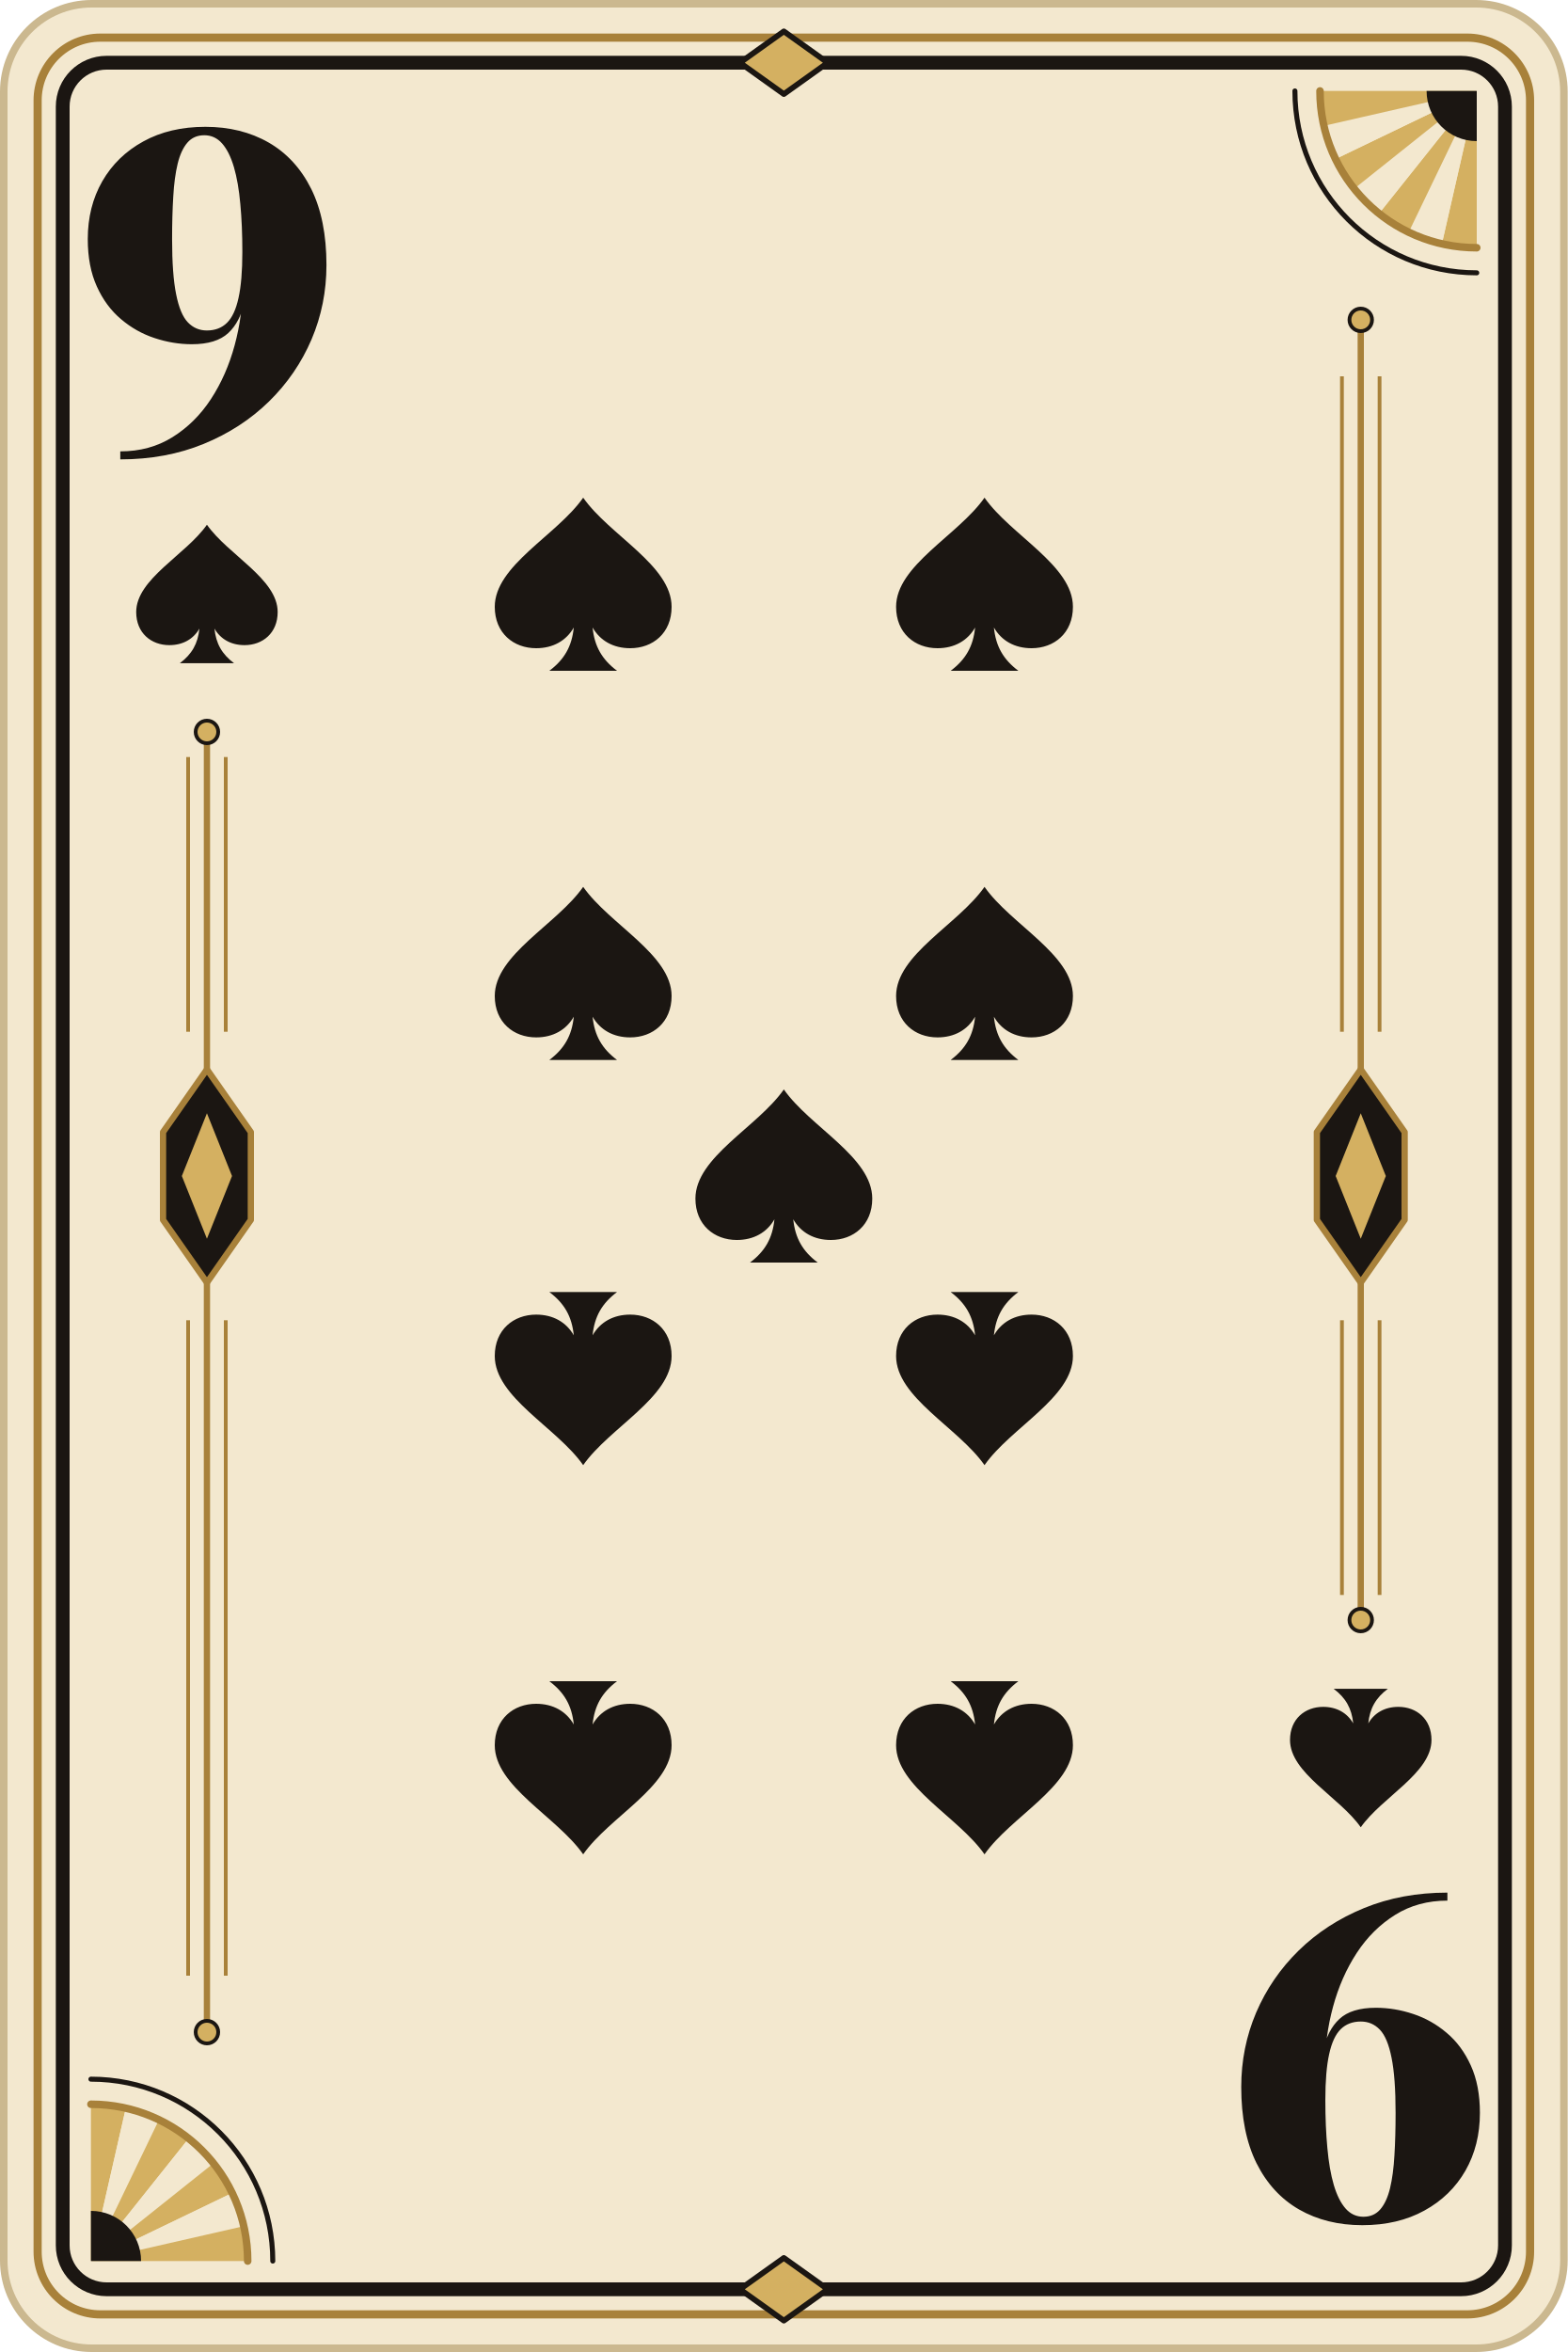
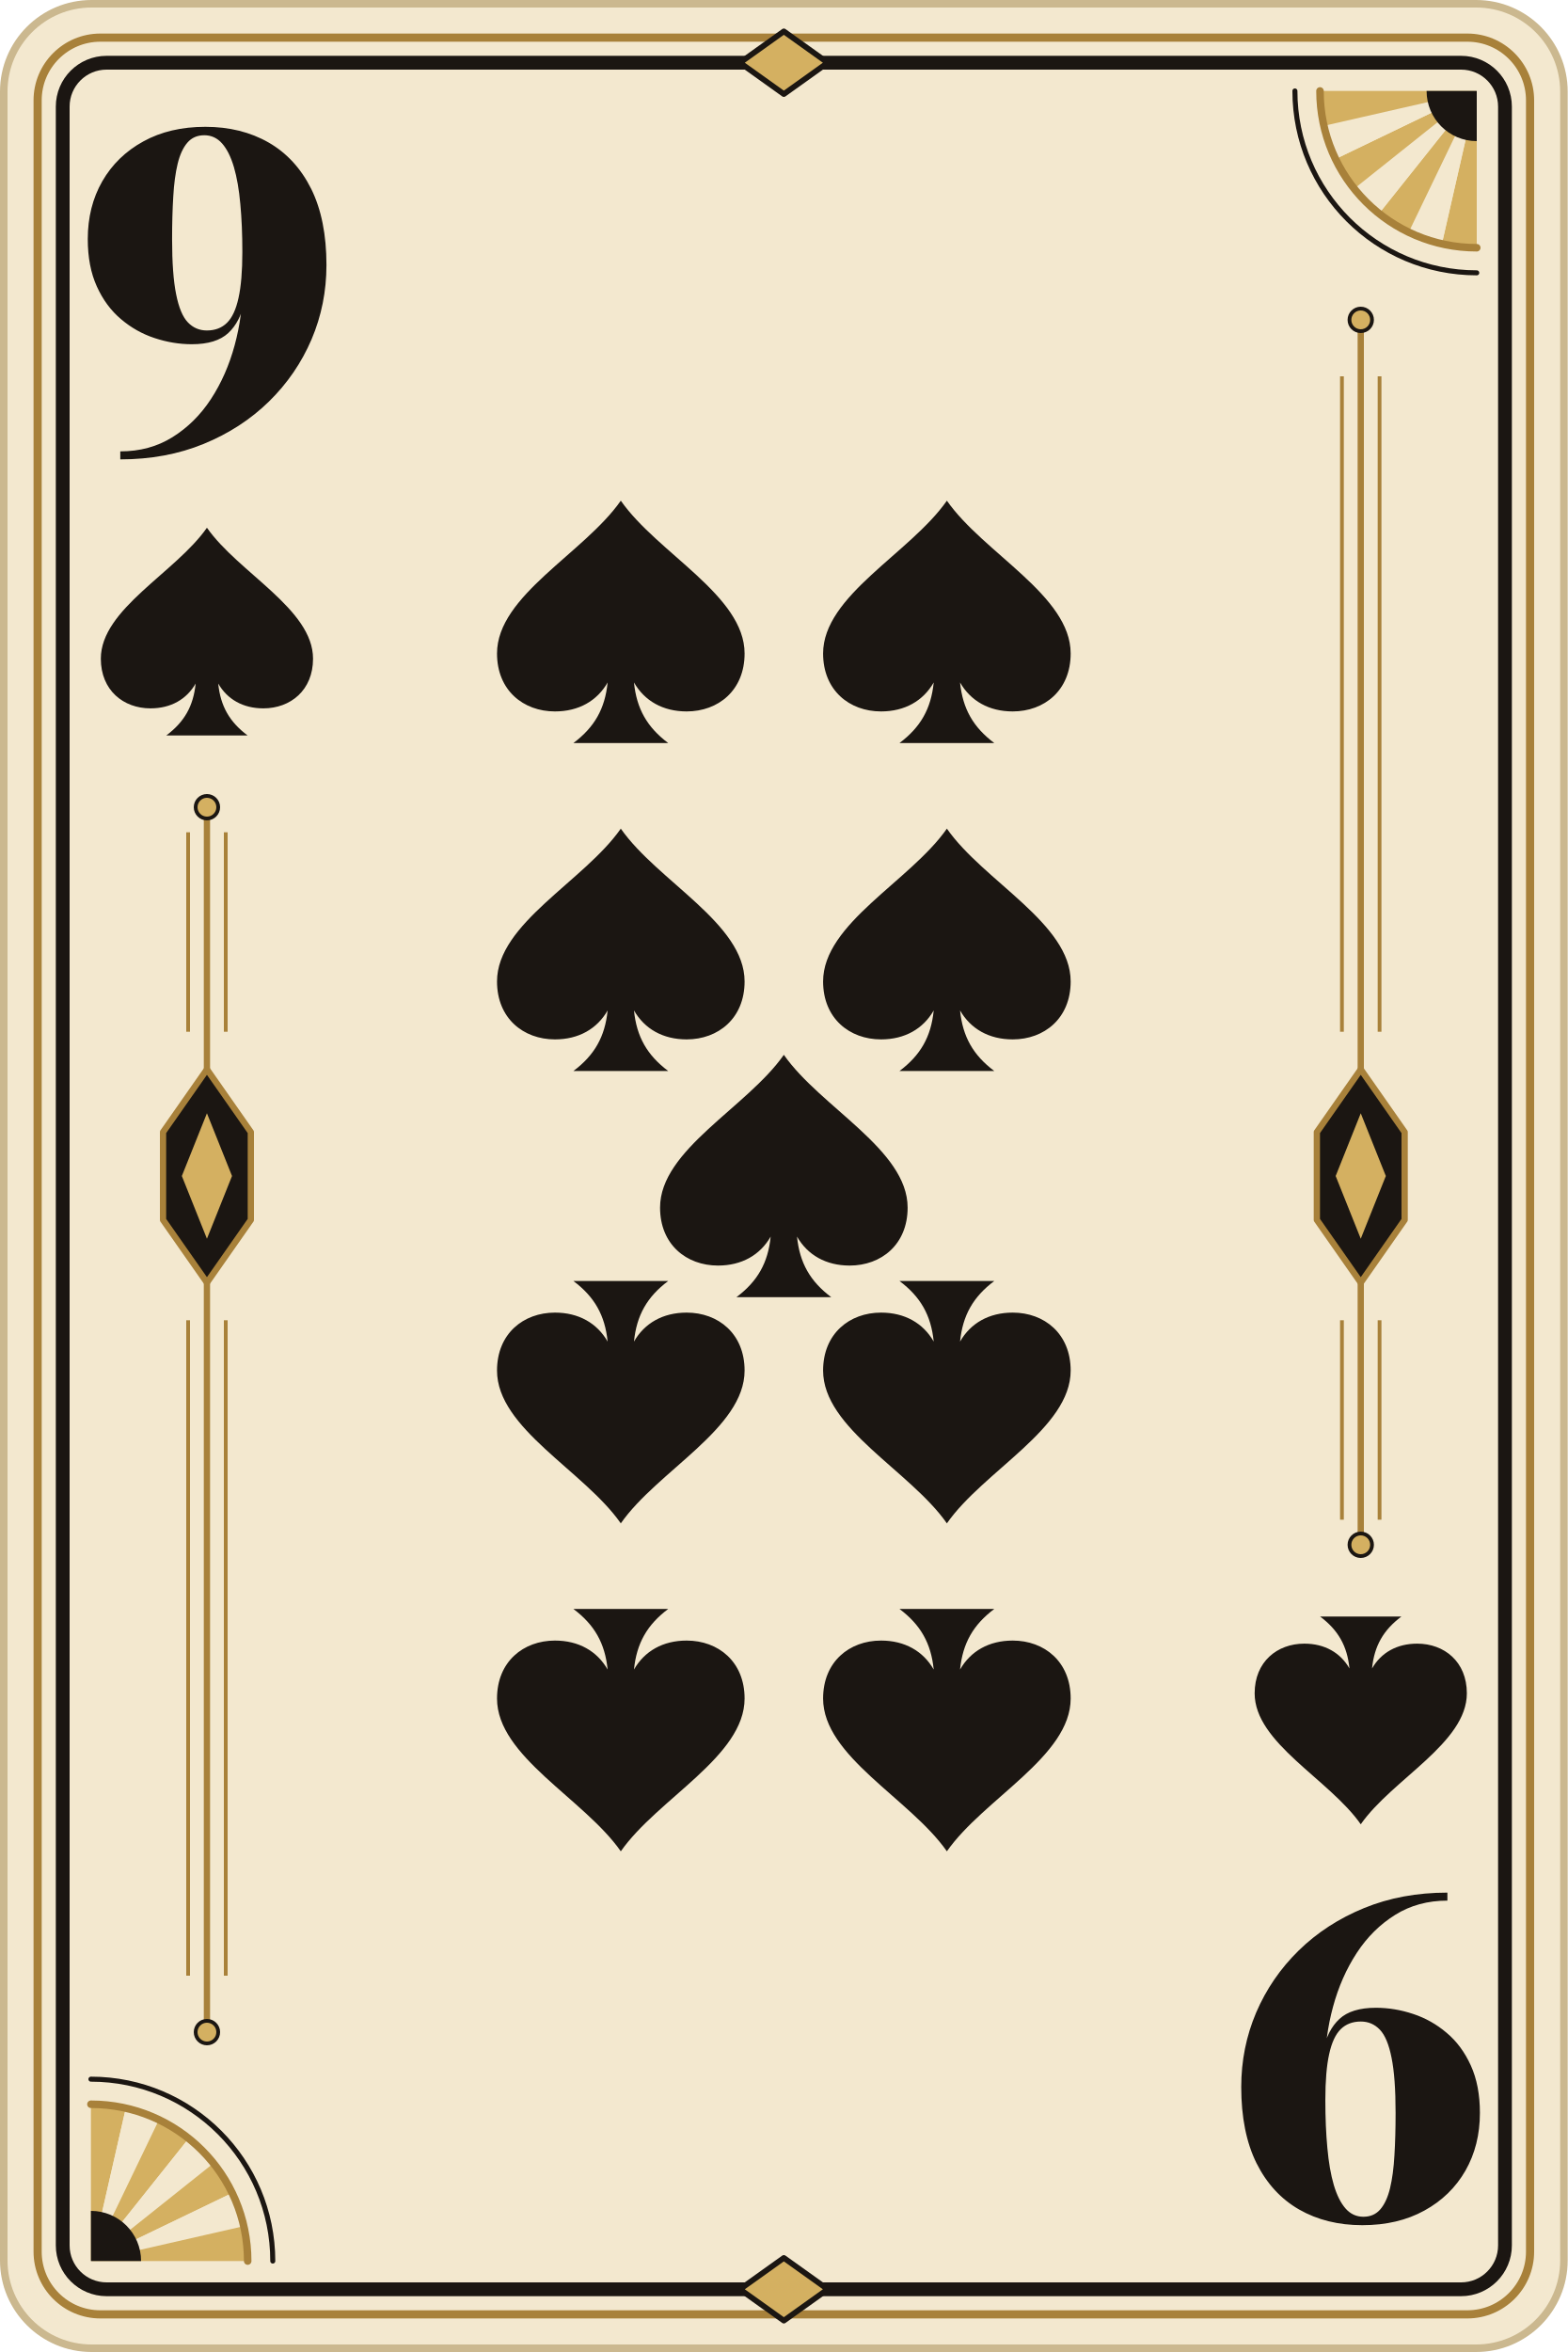
<svg xmlns="http://www.w3.org/2000/svg" viewBox="0 0 250 375" width="300" height="450" role="img" aria-label="9 of spades">
  <rect x="0.6" y="0.6" width="248.8" height="373.8" rx="14" fill="#f3e8cf" stroke="#cbb88f" stroke-width="1.2" />
  <rect x="6" y="6" width="238" height="363" rx="10" fill="none" stroke="#a8813a" stroke-width="1.3" />
  <rect x="10" y="10" width="230" height="355" rx="7" fill="none" stroke="#1b1612" stroke-width="2.2" />
  <path d="M125,5 L132,10 L125,15 L118,10 Z" fill="#d4b061" stroke="#1b1612" stroke-width="0.9" stroke-linejoin="round" stroke-linecap="round" />
  <path d="M125,360 L132,365 L125,370 L118,365 Z" fill="#d4b061" stroke="#1b1612" stroke-width="0.9" stroke-linejoin="round" stroke-linecap="round" />
  <g class="rank" transform="translate(32.00 20.22) scale(1.7) translate(-32.00 -20.22)">
    <path d="M24.46 51.41V50.66Q27.22 50.66 29.35 49.33Q31.49 48 32.96 45.76Q34.43 43.51 35.19 40.7Q35.95 37.9 35.95 34.94L35.91 31.96Q35.91 29.47 35.72 27.46Q35.54 25.44 35.12 24Q34.69 22.55 34.01 21.78Q33.33 21.01 32.34 21.01Q31.35 21.01 30.75 21.71Q30.15 22.41 29.84 23.69Q29.53 24.98 29.43 26.76Q29.32 28.54 29.32 30.75Q29.32 34.07 29.7 35.93Q30.07 37.8 30.8 38.56Q31.53 39.32 32.58 39.32Q33.74 39.32 34.47 38.6Q35.2 37.88 35.55 36.27Q35.91 34.66 35.91 31.96H36.51Q36.51 34.64 36.12 36.57Q35.72 38.51 34.59 39.56Q33.46 40.61 31.17 40.61Q29.41 40.61 27.67 40.03Q25.94 39.46 24.53 38.26Q23.11 37.07 22.26 35.19Q21.41 33.32 21.41 30.75Q21.41 27.71 22.77 25.33Q24.14 22.95 26.62 21.59Q29.1 20.22 32.44 20.22Q35.8 20.22 38.37 21.69Q40.93 23.16 42.37 26.04Q43.8 28.93 43.8 33.18Q43.8 36.87 42.4 40.16Q40.99 43.45 38.41 45.98Q35.82 48.51 32.28 49.96Q28.74 51.41 24.46 51.41Z" fill="#1b1612" />
  </g>
-   <g transform="translate(33 94.7) scale(0.24) translate(-50 -50)">
+   <g transform="translate(33 100.7) scale(0.36) translate(-50 -50)">
    <path d="M50,4 C64,24 97,40 97,62 C97,76 87,84 75,84 C66,84 59,80 55,73 C56,83 60,90 68,96 L32,96 C40,90 44,83 45,73 C41,80 34,84 25,84 C13,84 3,76 3,62 C3,40 36,24 50,4 Z" fill="#1b1612" />
  </g>
-   <line x1="33" y1="117.7" x2="33" y2="172.5" stroke="#a8813a" stroke-width="1" />
+   <line x1="33" y1="129.7" x2="33" y2="172.5" stroke="#a8813a" stroke-width="1" />
  <line x1="33" y1="202.5" x2="33" y2="323" stroke="#a8813a" stroke-width="1" />
-   <line x1="30" y1="120.7" x2="30" y2="164.5" stroke="#a8813a" stroke-width="0.6" />
+   <line x1="30" y1="132.7" x2="30" y2="164.5" stroke="#a8813a" stroke-width="0.6" />
  <line x1="30" y1="210.5" x2="30" y2="315" stroke="#a8813a" stroke-width="0.6" />
-   <line x1="36" y1="120.7" x2="36" y2="164.5" stroke="#a8813a" stroke-width="0.6" />
+   <line x1="36" y1="132.7" x2="36" y2="164.5" stroke="#a8813a" stroke-width="0.6" />
  <line x1="36" y1="210.5" x2="36" y2="315" stroke="#a8813a" stroke-width="0.6" />
-   <circle cx="33" cy="116.7" r="1.8" fill="#d4b061" stroke="#1b1612" stroke-width="0.6" stroke-linejoin="round" stroke-linecap="round" />
+   <circle cx="33" cy="128.7" r="1.8" fill="#d4b061" stroke="#1b1612" stroke-width="0.6" stroke-linejoin="round" stroke-linecap="round" />
  <circle cx="33" cy="324" r="1.8" fill="#d4b061" stroke="#1b1612" stroke-width="0.6" stroke-linejoin="round" stroke-linecap="round" />
  <path d="M33,170.5 L40,180.5 L40,194.5 L33,204.5 L26,194.5 L26,180.5 Z" fill="#1b1612" stroke="#a8813a" stroke-width="1" stroke-linejoin="round" stroke-linecap="round" />
  <path d="M33,177.5 L37,187.5 L33,197.5 L29,187.5 Z" fill="#d4b061" />
  <path d="M14.5,360.5 L14.5,335.5 L15.9,335.54 L17.3,335.66 L18.69,335.85 L20.06,336.13 Z" fill="#d4b061" />
  <path d="M14.5,360.5 L20.06,336.13 L21.42,336.48 L22.76,336.9 L24.07,337.4 L25.35,337.98 Z" fill="#f3e8cf" />
  <path d="M14.5,360.5 L25.35,337.98 L26.59,338.62 L27.8,339.33 L28.97,340.11 L30.09,340.95 Z" fill="#d4b061" />
  <path d="M14.5,360.5 L30.09,340.95 L31.16,341.86 L32.18,342.82 L33.14,343.84 L34.05,344.91 Z" fill="#f3e8cf" />
  <path d="M14.5,360.5 L34.05,344.91 L34.89,346.03 L35.67,347.2 L36.38,348.41 L37.02,349.65 Z" fill="#d4b061" />
  <path d="M14.5,360.5 L37.02,349.65 L37.6,350.93 L38.1,352.24 L38.52,353.58 L38.87,354.94 Z" fill="#f3e8cf" />
  <path d="M14.5,360.5 L38.87,354.94 L39.15,356.31 L39.34,357.7 L39.46,359.1 L39.5,360.5 Z" fill="#d4b061" />
  <path d="M14.5,335.5 A25,25 0 0 1 39.5,360.5" fill="none" stroke="#a8813a" stroke-width="1.2" stroke-linejoin="round" stroke-linecap="round" />
  <path d="M14.5,331.5 A29,29 0 0 1 43.5,360.5" fill="none" stroke="#1b1612" stroke-width="0.8" stroke-linejoin="round" stroke-linecap="round" />
  <path d="M14.5,352.5 A8,8 0 0 1 22.5,360.5 L14.5,360.5 Z" fill="#1b1612" />
  <g transform="rotate(180 125 187.5)">
    <g class="rank" transform="translate(32.00 20.22) scale(1.7) translate(-32.00 -20.22)">
      <path d="M24.46 51.41V50.66Q27.22 50.66 29.35 49.33Q31.49 48 32.96 45.76Q34.43 43.51 35.19 40.7Q35.95 37.9 35.95 34.94L35.91 31.96Q35.91 29.47 35.72 27.46Q35.54 25.44 35.12 24Q34.69 22.55 34.01 21.78Q33.33 21.01 32.34 21.01Q31.35 21.01 30.75 21.71Q30.15 22.41 29.84 23.69Q29.53 24.98 29.43 26.76Q29.32 28.54 29.32 30.75Q29.32 34.07 29.7 35.93Q30.07 37.8 30.8 38.56Q31.53 39.32 32.58 39.32Q33.74 39.32 34.47 38.6Q35.2 37.88 35.55 36.27Q35.91 34.66 35.91 31.96H36.51Q36.51 34.64 36.12 36.57Q35.72 38.51 34.59 39.56Q33.46 40.61 31.17 40.61Q29.41 40.61 27.67 40.03Q25.94 39.46 24.53 38.26Q23.11 37.07 22.26 35.19Q21.41 33.32 21.41 30.75Q21.41 27.71 22.77 25.33Q24.14 22.95 26.62 21.59Q29.1 20.22 32.44 20.22Q35.8 20.22 38.37 21.69Q40.93 23.16 42.37 26.04Q43.8 28.93 43.8 33.18Q43.8 36.87 42.4 40.16Q40.99 43.45 38.41 45.98Q35.82 48.51 32.28 49.96Q28.74 51.41 24.46 51.41Z" fill="#1b1612" />
    </g>
-     <g transform="translate(33 94.7) scale(0.24) translate(-50 -50)">
+     <g transform="translate(33 100.7) scale(0.36) translate(-50 -50)">
      <path d="M50,4 C64,24 97,40 97,62 C97,76 87,84 75,84 C66,84 59,80 55,73 C56,83 60,90 68,96 L32,96 C40,90 44,83 45,73 C41,80 34,84 25,84 C13,84 3,76 3,62 C3,40 36,24 50,4 Z" fill="#1b1612" />
    </g>
-     <line x1="33" y1="117.7" x2="33" y2="172.5" stroke="#a8813a" stroke-width="1" />
+     <line x1="33" y1="129.7" x2="33" y2="172.5" stroke="#a8813a" stroke-width="1" />
    <line x1="33" y1="202.5" x2="33" y2="323" stroke="#a8813a" stroke-width="1" />
-     <line x1="30" y1="120.7" x2="30" y2="164.5" stroke="#a8813a" stroke-width="0.6" />
+     <line x1="30" y1="132.7" x2="30" y2="164.5" stroke="#a8813a" stroke-width="0.6" />
    <line x1="30" y1="210.5" x2="30" y2="315" stroke="#a8813a" stroke-width="0.6" />
-     <line x1="36" y1="120.7" x2="36" y2="164.5" stroke="#a8813a" stroke-width="0.6" />
+     <line x1="36" y1="132.7" x2="36" y2="164.5" stroke="#a8813a" stroke-width="0.6" />
    <line x1="36" y1="210.5" x2="36" y2="315" stroke="#a8813a" stroke-width="0.6" />
-     <circle cx="33" cy="116.7" r="1.8" fill="#d4b061" stroke="#1b1612" stroke-width="0.6" stroke-linejoin="round" stroke-linecap="round" />
+     <circle cx="33" cy="128.7" r="1.8" fill="#d4b061" stroke="#1b1612" stroke-width="0.6" stroke-linejoin="round" stroke-linecap="round" />
    <circle cx="33" cy="324" r="1.8" fill="#d4b061" stroke="#1b1612" stroke-width="0.6" stroke-linejoin="round" stroke-linecap="round" />
    <path d="M33,170.5 L40,180.5 L40,194.5 L33,204.5 L26,194.5 L26,180.5 Z" fill="#1b1612" stroke="#a8813a" stroke-width="1" stroke-linejoin="round" stroke-linecap="round" />
    <path d="M33,177.5 L37,187.5 L33,197.5 L29,187.5 Z" fill="#d4b061" />
    <path d="M14.5,360.5 L14.5,335.5 L15.9,335.54 L17.3,335.66 L18.69,335.85 L20.06,336.13 Z" fill="#d4b061" />
    <path d="M14.5,360.5 L20.06,336.13 L21.42,336.48 L22.76,336.9 L24.07,337.4 L25.35,337.98 Z" fill="#f3e8cf" />
    <path d="M14.5,360.5 L25.35,337.98 L26.59,338.62 L27.8,339.33 L28.97,340.11 L30.09,340.95 Z" fill="#d4b061" />
    <path d="M14.5,360.5 L30.09,340.95 L31.16,341.86 L32.18,342.82 L33.14,343.84 L34.05,344.91 Z" fill="#f3e8cf" />
    <path d="M14.5,360.5 L34.05,344.91 L34.89,346.03 L35.67,347.2 L36.38,348.41 L37.02,349.65 Z" fill="#d4b061" />
    <path d="M14.5,360.5 L37.02,349.65 L37.6,350.93 L38.1,352.24 L38.52,353.58 L38.87,354.94 Z" fill="#f3e8cf" />
    <path d="M14.5,360.5 L38.87,354.94 L39.15,356.31 L39.34,357.7 L39.46,359.1 L39.5,360.5 Z" fill="#d4b061" />
    <path d="M14.5,335.5 A25,25 0 0 1 39.5,360.5" fill="none" stroke="#a8813a" stroke-width="1.2" stroke-linejoin="round" stroke-linecap="round" />
    <path d="M14.5,331.5 A29,29 0 0 1 43.5,360.5" fill="none" stroke="#1b1612" stroke-width="0.8" stroke-linejoin="round" stroke-linecap="round" />
    <path d="M14.5,352.5 A8,8 0 0 1 22.5,360.5 L14.5,360.5 Z" fill="#1b1612" />
  </g>
  <g transform="translate(0 12.5)">
-     <g transform="translate(93 80.65) scale(0.3) translate(-50 -50)">
+     <g transform="translate(99.00 86.65) scale(0.42) translate(-50 -50)">
      <path d="M50,4 C64,24 97,40 97,62 C97,76 87,84 75,84 C66,84 59,80 55,73 C56,83 60,90 68,96 L32,96 C40,90 44,83 45,73 C41,80 34,84 25,84 C13,84 3,76 3,62 C3,40 36,24 50,4 Z" fill="#1b1612" />
    </g>
-     <g transform="translate(93 142.7) scale(0.3) translate(-50 -50)">
+     <g transform="translate(99.00 138.94) scale(0.42) translate(-50 -50)">
      <path d="M50,4 C64,24 97,40 97,62 C97,76 87,84 75,84 C66,84 59,80 55,73 C56,83 60,90 68,96 L32,96 C40,90 44,83 45,73 C41,80 34,84 25,84 C13,84 3,76 3,62 C3,40 36,24 50,4 Z" fill="#1b1612" />
    </g>
-     <g transform="translate(93 207.3) rotate(180) scale(0.3) translate(-50 -50)">
+     <g transform="translate(99.00 211.06) rotate(180) scale(0.42) translate(-50 -50)">
      <path d="M50,4 C64,24 97,40 97,62 C97,76 87,84 75,84 C66,84 59,80 55,73 C56,83 60,90 68,96 L32,96 C40,90 44,83 45,73 C41,80 34,84 25,84 C13,84 3,76 3,62 C3,40 36,24 50,4 Z" fill="#1b1612" />
    </g>
-     <g transform="translate(93 269.35) rotate(180) scale(0.3) translate(-50 -50)">
+     <g transform="translate(99.00 263.35) rotate(180) scale(0.42) translate(-50 -50)">
      <path d="M50,4 C64,24 97,40 97,62 C97,76 87,84 75,84 C66,84 59,80 55,73 C56,83 60,90 68,96 L32,96 C40,90 44,83 45,73 C41,80 34,84 25,84 C13,84 3,76 3,62 C3,40 36,24 50,4 Z" fill="#1b1612" />
    </g>
-     <g transform="translate(157 80.65) scale(0.3) translate(-50 -50)">
+     <g transform="translate(151.00 86.65) scale(0.42) translate(-50 -50)">
      <path d="M50,4 C64,24 97,40 97,62 C97,76 87,84 75,84 C66,84 59,80 55,73 C56,83 60,90 68,96 L32,96 C40,90 44,83 45,73 C41,80 34,84 25,84 C13,84 3,76 3,62 C3,40 36,24 50,4 Z" fill="#1b1612" />
    </g>
-     <g transform="translate(157 142.7) scale(0.3) translate(-50 -50)">
+     <g transform="translate(151.00 138.94) scale(0.42) translate(-50 -50)">
      <path d="M50,4 C64,24 97,40 97,62 C97,76 87,84 75,84 C66,84 59,80 55,73 C56,83 60,90 68,96 L32,96 C40,90 44,83 45,73 C41,80 34,84 25,84 C13,84 3,76 3,62 C3,40 36,24 50,4 Z" fill="#1b1612" />
    </g>
-     <g transform="translate(157 207.3) rotate(180) scale(0.3) translate(-50 -50)">
+     <g transform="translate(151.00 211.06) rotate(180) scale(0.42) translate(-50 -50)">
      <path d="M50,4 C64,24 97,40 97,62 C97,76 87,84 75,84 C66,84 59,80 55,73 C56,83 60,90 68,96 L32,96 C40,90 44,83 45,73 C41,80 34,84 25,84 C13,84 3,76 3,62 C3,40 36,24 50,4 Z" fill="#1b1612" />
    </g>
-     <g transform="translate(157 269.35) rotate(180) scale(0.3) translate(-50 -50)">
+     <g transform="translate(151.00 263.35) rotate(180) scale(0.42) translate(-50 -50)">
      <path d="M50,4 C64,24 97,40 97,62 C97,76 87,84 75,84 C66,84 59,80 55,73 C56,83 60,90 68,96 L32,96 C40,90 44,83 45,73 C41,80 34,84 25,84 C13,84 3,76 3,62 C3,40 36,24 50,4 Z" fill="#1b1612" />
    </g>
-     <g transform="translate(125 175) scale(0.3) translate(-50 -50)">
+     <g transform="translate(125.00 175.00) scale(0.42) translate(-50 -50)">
      <path d="M50,4 C64,24 97,40 97,62 C97,76 87,84 75,84 C66,84 59,80 55,73 C56,83 60,90 68,96 L32,96 C40,90 44,83 45,73 C41,80 34,84 25,84 C13,84 3,76 3,62 C3,40 36,24 50,4 Z" fill="#1b1612" />
    </g>
  </g>
</svg>
